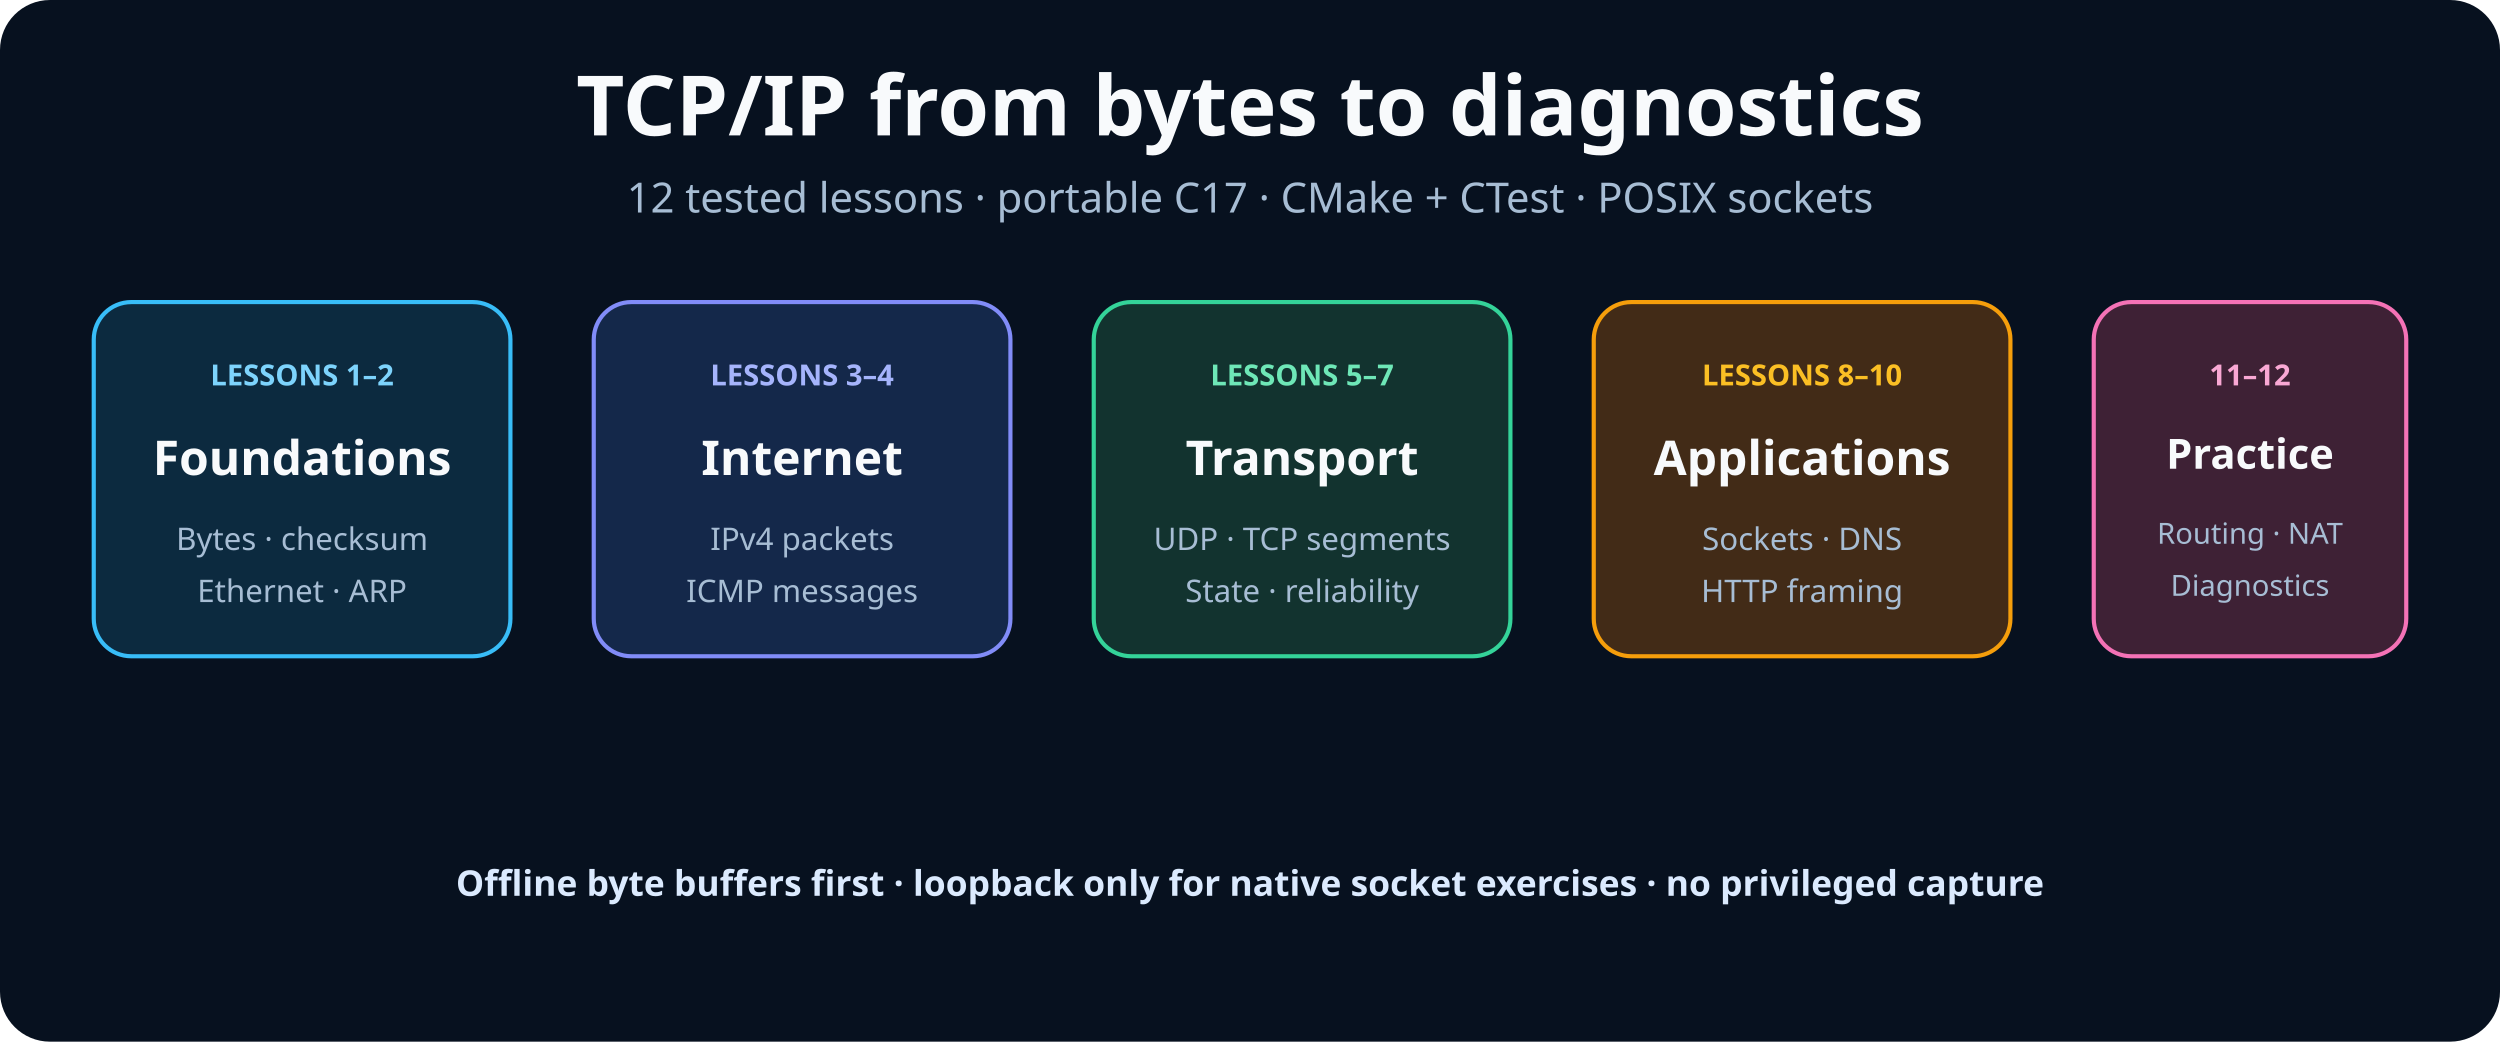
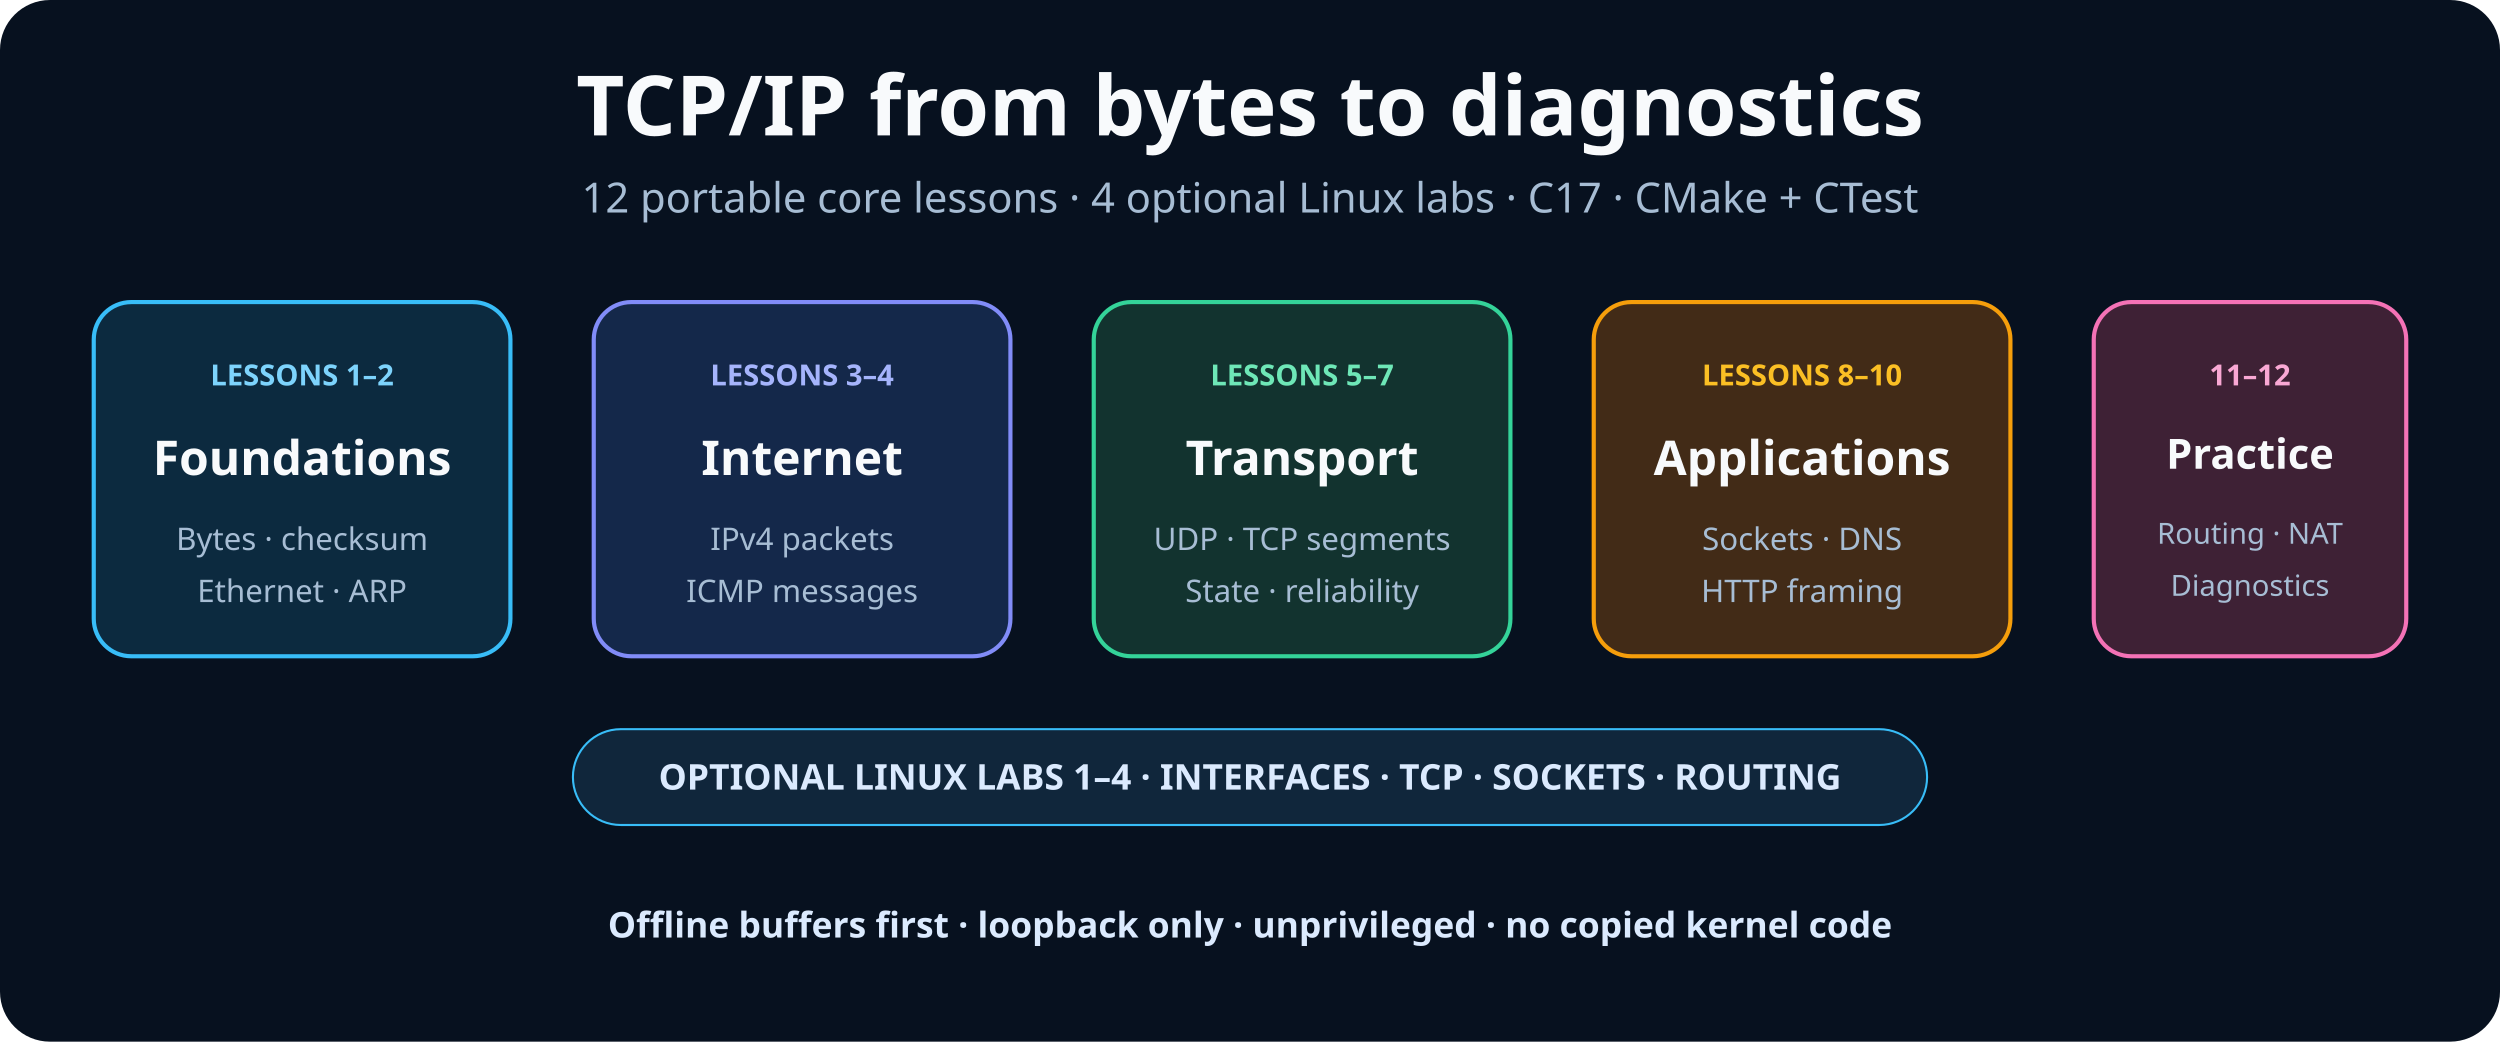
<svg xmlns="http://www.w3.org/2000/svg" viewBox="0 0 1200 500" width="1200" height="500" role="img">
  <rect width="1200" height="500" rx="24" fill="#07111f" />
  <text x="600" y="65" text-anchor="middle" font-family="system-ui,sans-serif" font-size="40" font-weight="700" fill="#f8fafc">TCP/IP from bytes to diagnostics</text>
-   <text x="600" y="102" text-anchor="middle" font-family="system-ui,sans-serif" font-size="20" fill="#a7bdd4">12 tested lessons · portable C17 · CMake + CTest · POSIX sockets</text>
+   <text x="600" y="102" text-anchor="middle" font-family="system-ui,sans-serif" font-size="20" fill="#a7bdd4">12 portable core lessons · 4 optional Linux labs · C17 · CMake + CTest</text>
  <g font-family="system-ui,sans-serif">
    <rect x="45" y="145" width="200" height="170" rx="18" fill="#0c2a3f" stroke="#38bdf8" stroke-width="2" />
    <text x="145" y="185" text-anchor="middle" font-size="14" font-weight="700" fill="#7dd3fc">LESSONS 1–2</text>
    <text x="145" y="228" text-anchor="middle" font-size="23" font-weight="700" fill="#f8fafc">Foundations</text>
    <text x="145" y="264" text-anchor="middle" font-size="15" fill="#a7bdd4">Bytes · checksum</text>
    <text x="145" y="289" text-anchor="middle" font-size="15" fill="#a7bdd4">Ethernet · ARP</text>
    <rect x="285" y="145" width="200" height="170" rx="18" fill="#14284a" stroke="#818cf8" stroke-width="2" />
    <text x="385" y="185" text-anchor="middle" font-size="14" font-weight="700" fill="#a5b4fc">LESSONS 3–4</text>
    <text x="385" y="228" text-anchor="middle" font-size="23" font-weight="700" fill="#f8fafc">Internet</text>
    <text x="385" y="264" text-anchor="middle" font-size="15" fill="#a7bdd4">IPv4 packets</text>
    <text x="385" y="289" text-anchor="middle" font-size="15" fill="#a7bdd4">ICMP messages</text>
    <rect x="525" y="145" width="200" height="170" rx="18" fill="#12332f" stroke="#34d399" stroke-width="2" />
    <text x="625" y="185" text-anchor="middle" font-size="14" font-weight="700" fill="#6ee7b7">LESSONS 5–7</text>
    <text x="625" y="228" text-anchor="middle" font-size="23" font-weight="700" fill="#f8fafc">Transport</text>
    <text x="625" y="264" text-anchor="middle" font-size="15" fill="#a7bdd4">UDP · TCP segments</text>
    <text x="625" y="289" text-anchor="middle" font-size="15" fill="#a7bdd4">State · reliability</text>
    <rect x="765" y="145" width="200" height="170" rx="18" fill="#422b17" stroke="#f59e0b" stroke-width="2" />
    <text x="865" y="185" text-anchor="middle" font-size="14" font-weight="700" fill="#fbbf24">LESSONS 8–10</text>
    <text x="865" y="228" text-anchor="middle" font-size="23" font-weight="700" fill="#f8fafc">Applications</text>
    <text x="865" y="264" text-anchor="middle" font-size="15" fill="#a7bdd4">Sockets · DNS</text>
    <text x="865" y="289" text-anchor="middle" font-size="15" fill="#a7bdd4">HTTP framing</text>
    <rect x="1005" y="145" width="150" height="170" rx="18" fill="#3e2135" stroke="#f472b6" stroke-width="2" />
    <text x="1080" y="185" text-anchor="middle" font-size="14" font-weight="700" fill="#f9a8d4">11–12</text>
    <text x="1080" y="225" text-anchor="middle" font-size="20" font-weight="700" fill="#f8fafc">Practice</text>
    <text x="1080" y="261" text-anchor="middle" font-size="14" fill="#a7bdd4">Routing · NAT</text>
    <text x="1080" y="286" text-anchor="middle" font-size="14" fill="#a7bdd4">Diagnostics</text>
  </g>
-   <text x="600" y="430" text-anchor="middle" font-family="system-ui,sans-serif" font-size="17" font-weight="600" fill="#dbeafe">Offline byte buffers first · loopback only for native socket exercises · no privileged capture</text>
+   <rect x="275" y="350" width="650" height="46" rx="23" fill="#10263b" stroke="#38bdf8" />
+   <text x="600" y="379" text-anchor="middle" font-family="system-ui,sans-serif" font-size="17" font-weight="700" fill="#dbeafe">OPTIONAL LINUX LABS 1–4 · INTERFACES · TCP · SOCKETS · ROUTING</text>
+   <text x="600" y="450" text-anchor="middle" font-family="system-ui,sans-serif" font-size="17" font-weight="600" fill="#dbeafe">Offline buffers first · loopback only · unprivileged · no copied kernel code</text>
</svg>
